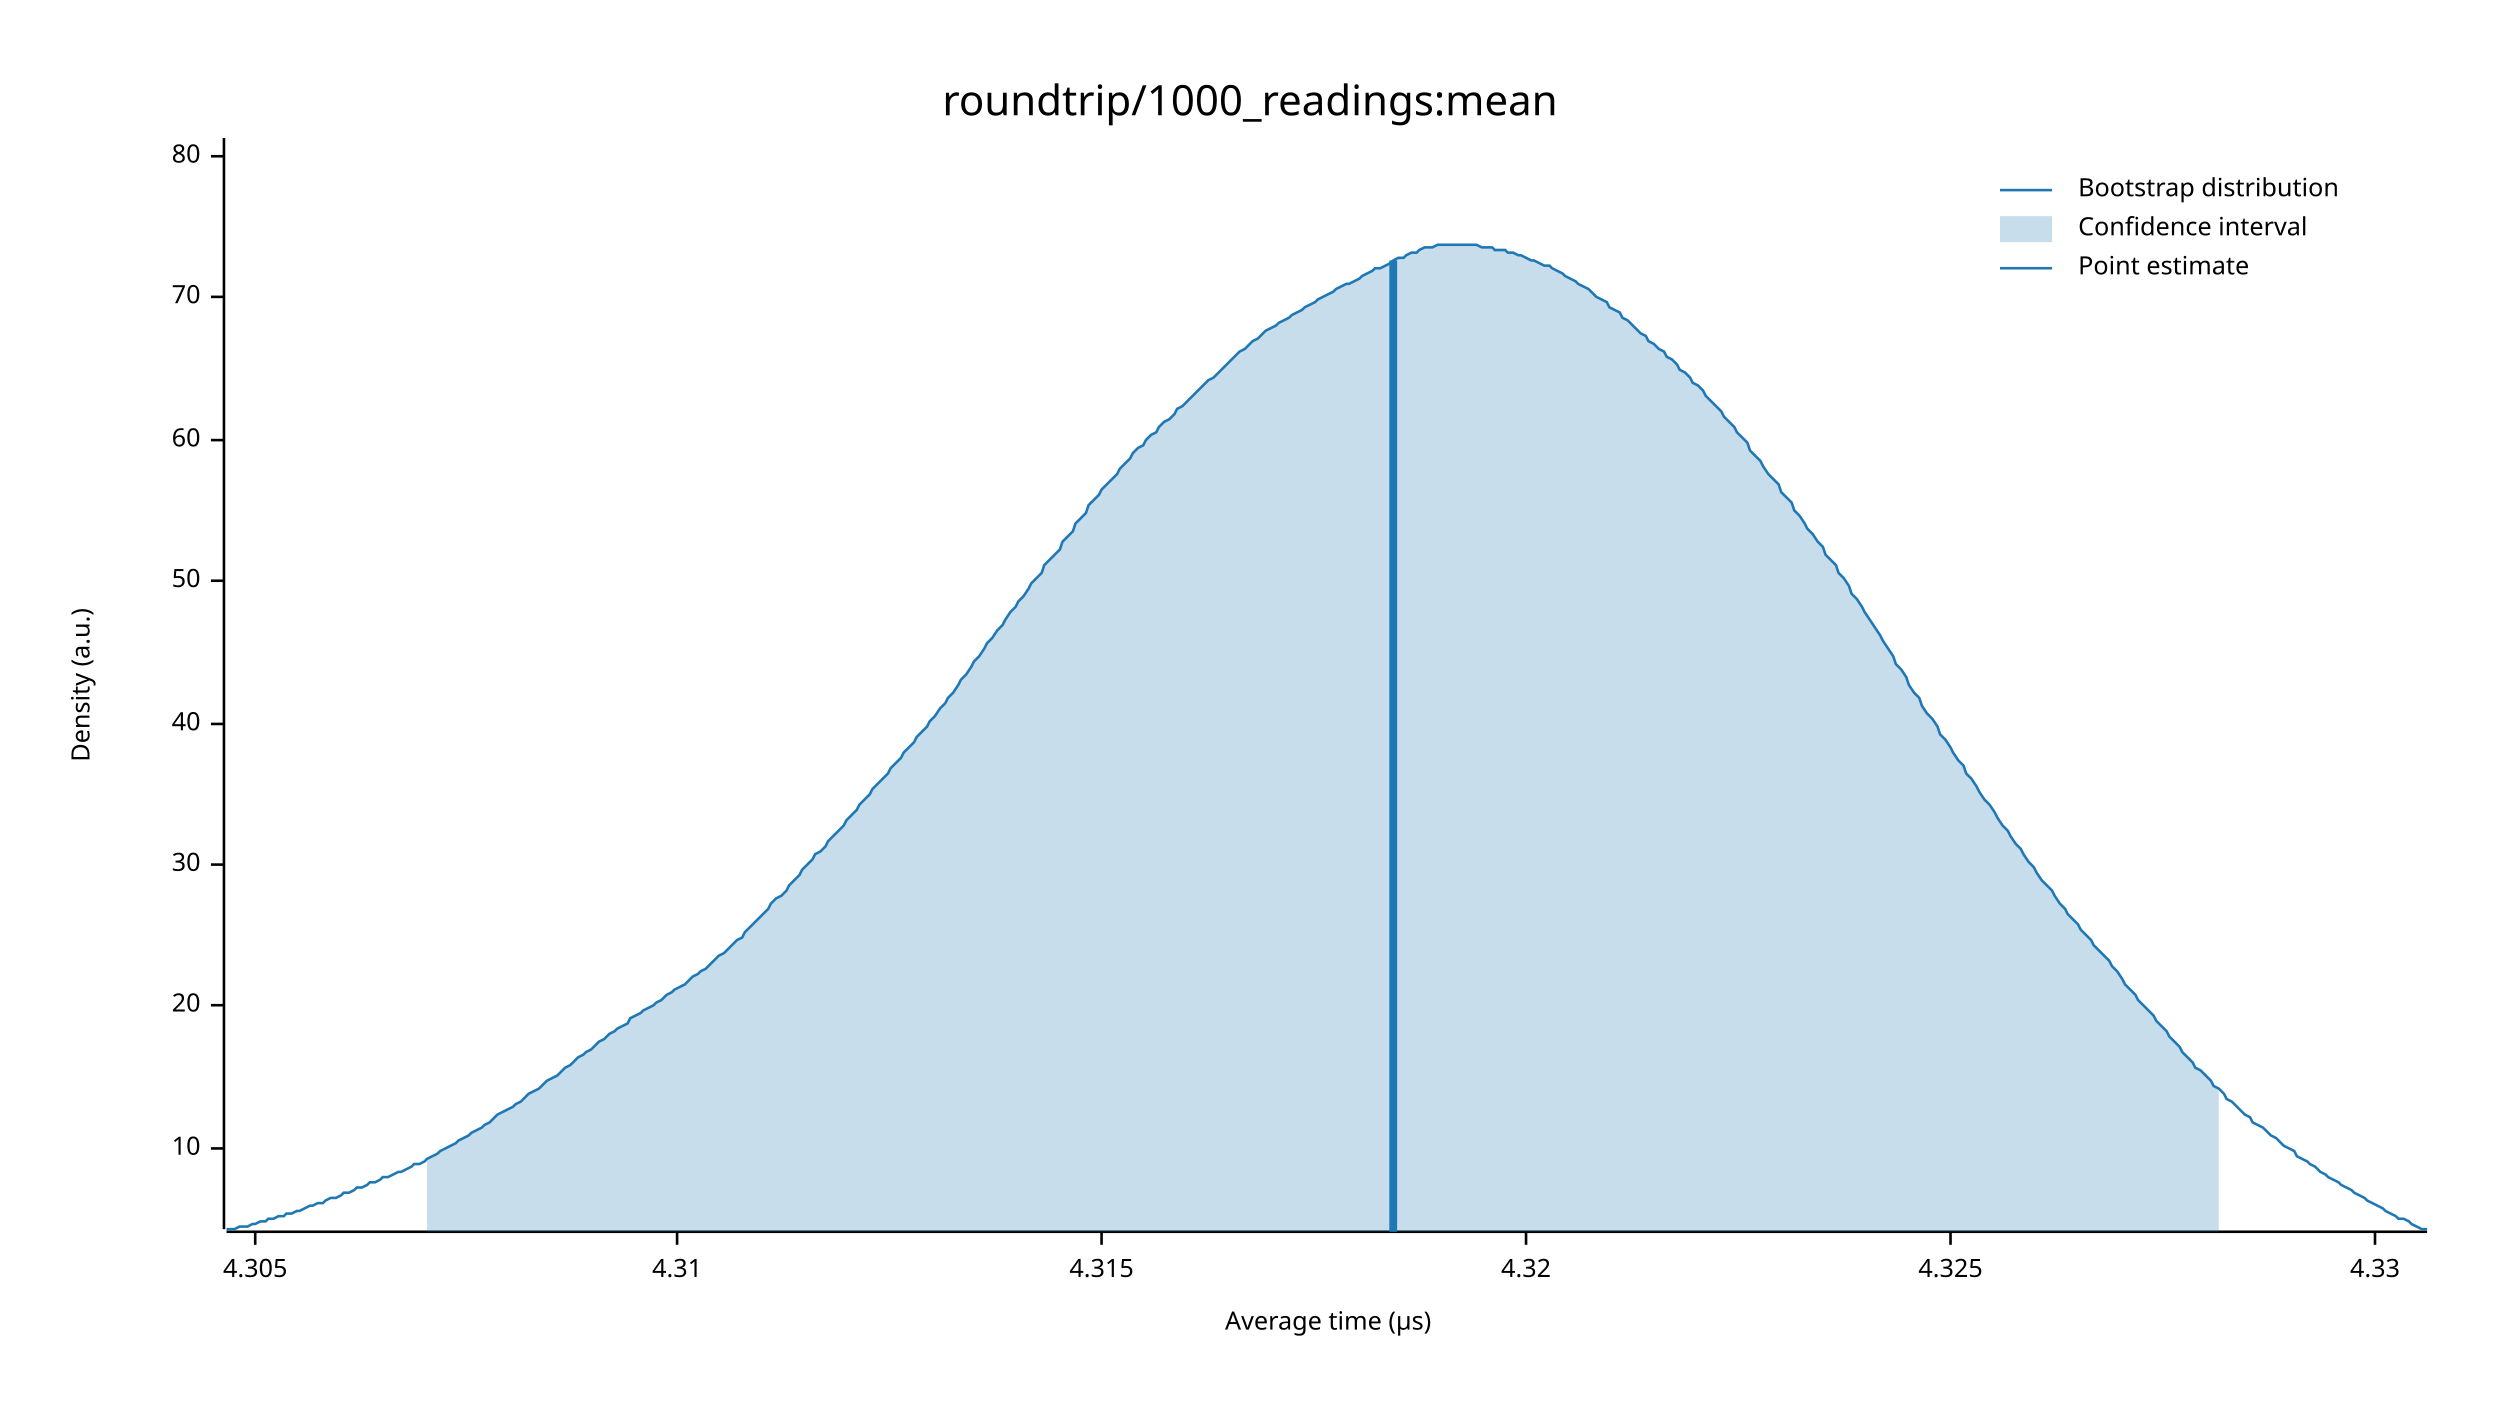
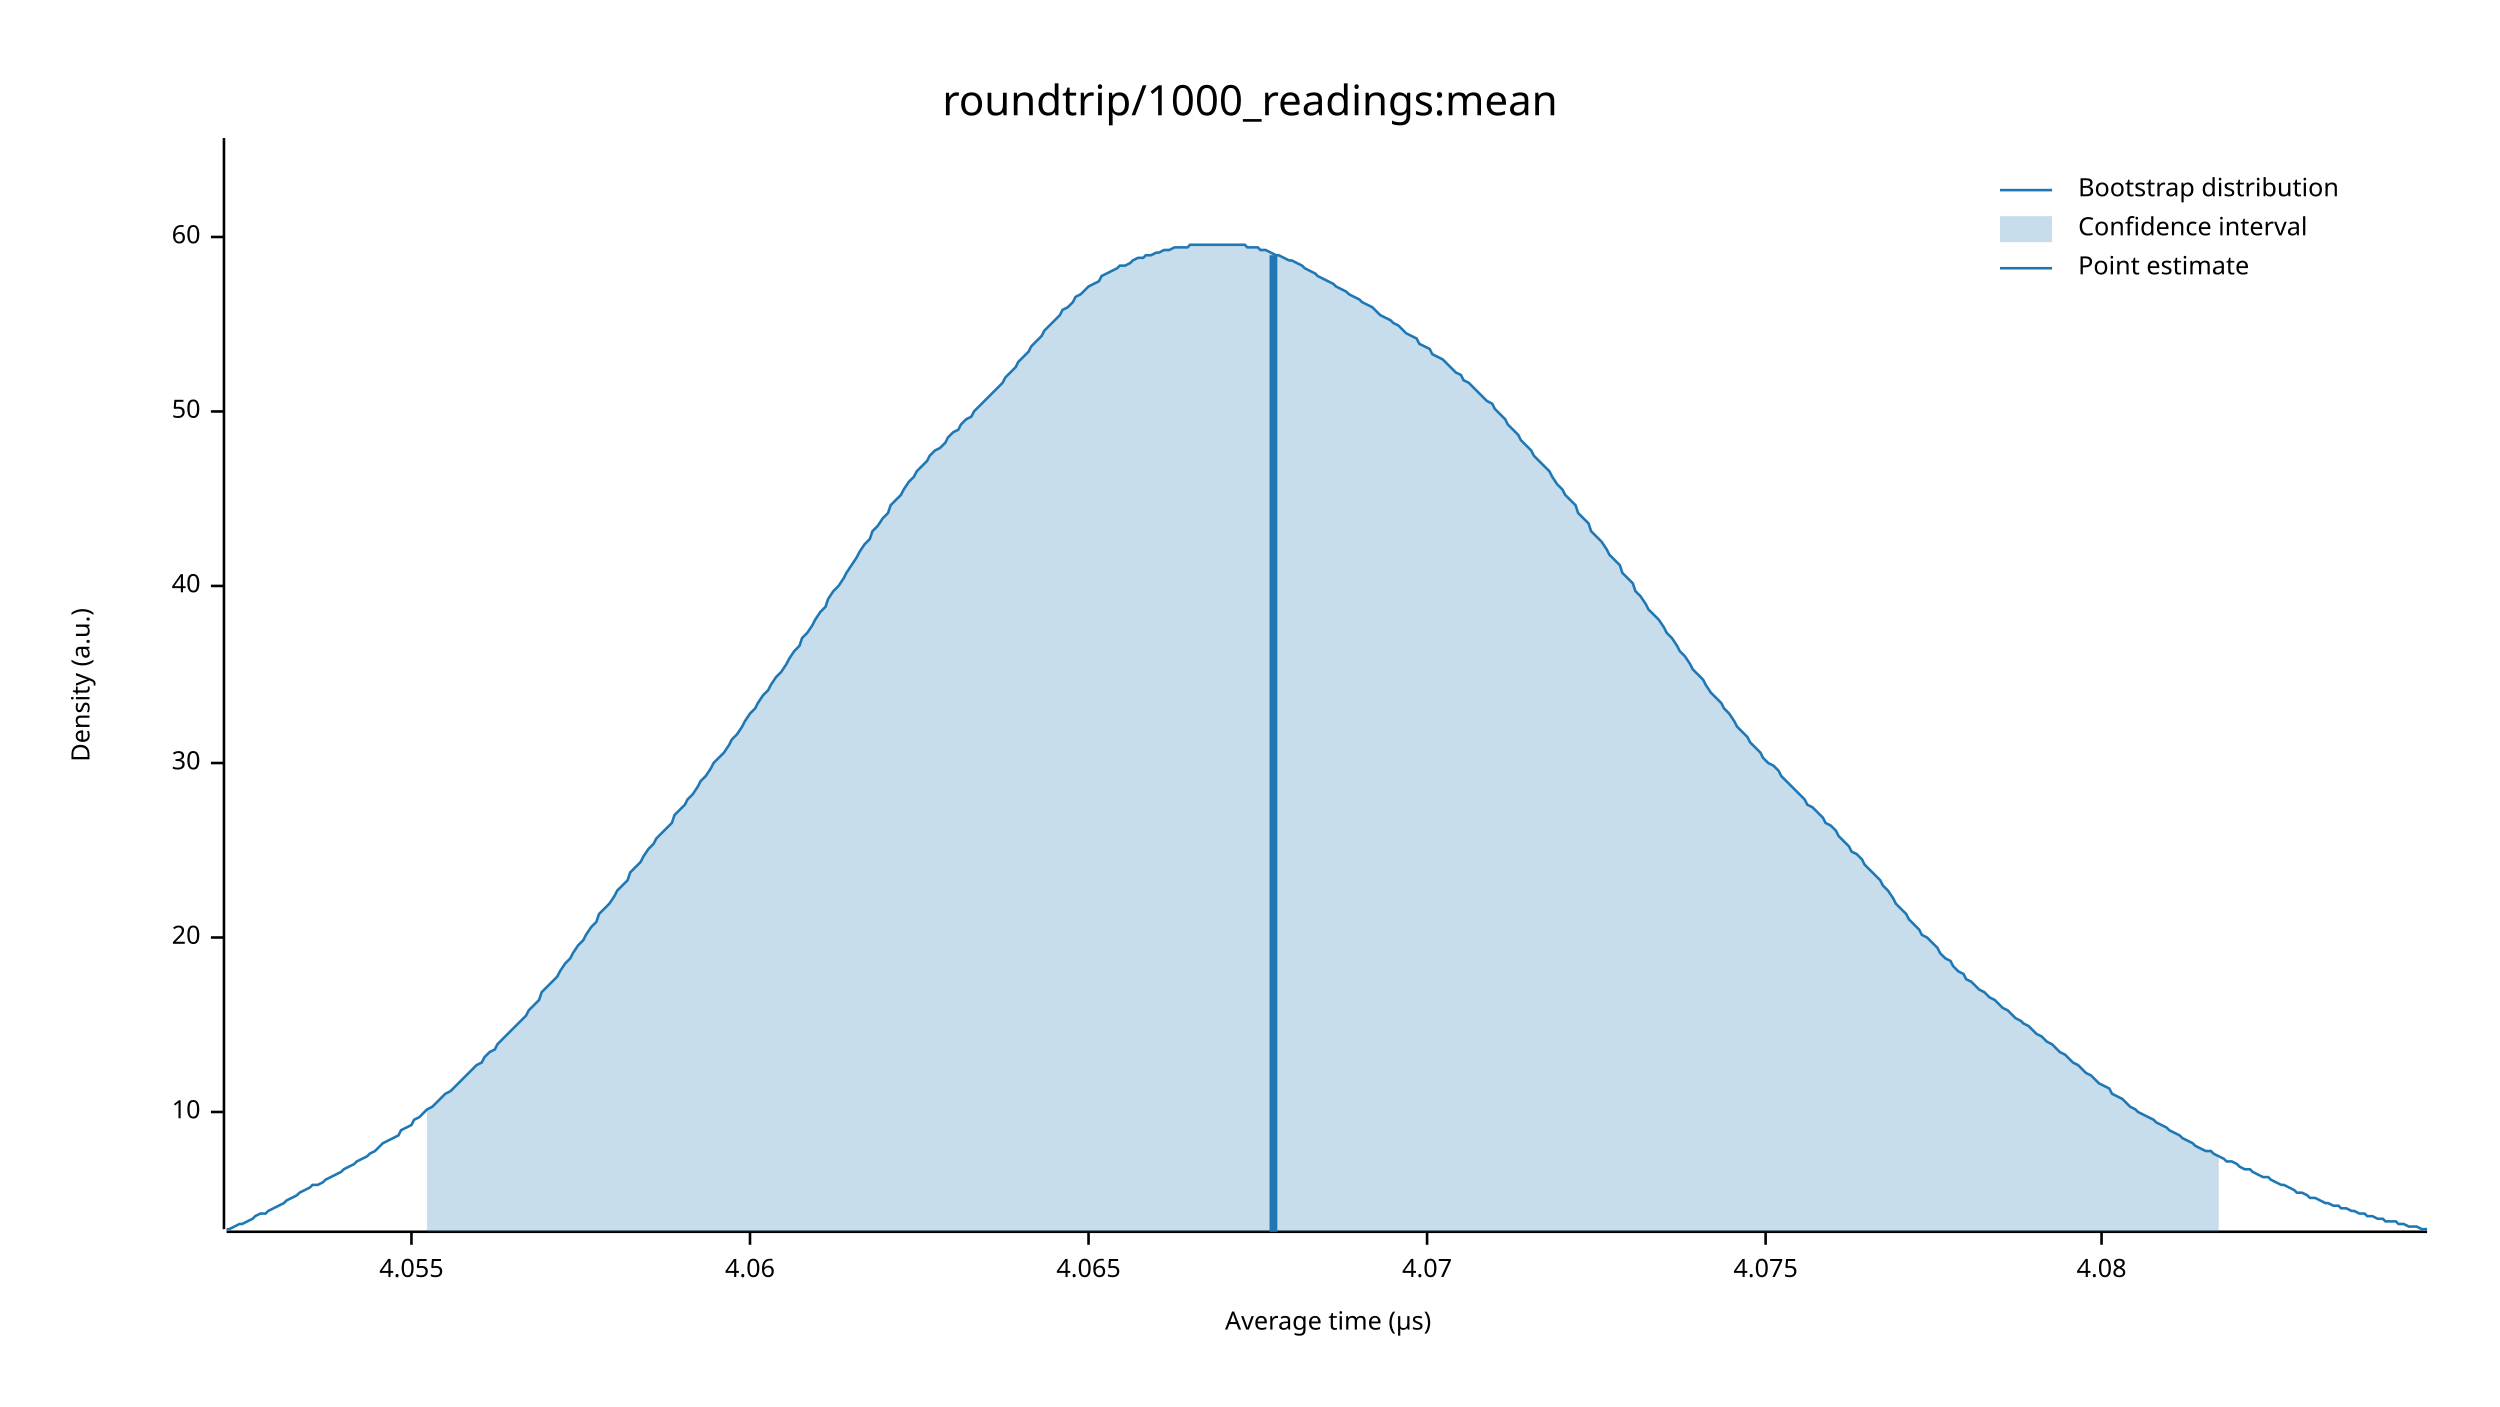
<svg xmlns="http://www.w3.org/2000/svg" width="960" height="540" viewBox="0 0 960 540">
  <text x="480" y="32" dy="0.76em" text-anchor="middle" font-family="sans-serif" font-size="16.129" opacity="1" fill="#000000">
roundtrip/1000_readings:mean
</text>
  <text x="27" y="263" dy="0.76em" text-anchor="middle" font-family="sans-serif" font-size="9.677" opacity="1" fill="#000000" transform="rotate(270, 27, 263)">
Density (a.u.)
</text>
  <text x="510" y="513" dy="-0.5ex" text-anchor="middle" font-family="sans-serif" font-size="9.677" opacity="1" fill="#000000">
Average time (µs)
</text>
  <polyline fill="none" opacity="1" stroke="#000000" stroke-width="1" points="86,53 86,472 " />
-   <text x="77" y="441" dy="0.5ex" text-anchor="end" font-family="sans-serif" font-size="9.677" opacity="1" fill="#000000">
+   <text x="77" y="427" dy="0.5ex" text-anchor="end" font-family="sans-serif" font-size="9.677" opacity="1" fill="#000000">
10
</text>
-   <polyline fill="none" opacity="1" stroke="#000000" stroke-width="1" points="81,441 86,441 " />
-   <text x="77" y="386" dy="0.5ex" text-anchor="end" font-family="sans-serif" font-size="9.677" opacity="1" fill="#000000">
+   <polyline fill="none" opacity="1" stroke="#000000" stroke-width="1" points="81,427 86,427 " />
+   <text x="77" y="360" dy="0.5ex" text-anchor="end" font-family="sans-serif" font-size="9.677" opacity="1" fill="#000000">
20
</text>
-   <polyline fill="none" opacity="1" stroke="#000000" stroke-width="1" points="81,386 86,386 " />
-   <text x="77" y="332" dy="0.5ex" text-anchor="end" font-family="sans-serif" font-size="9.677" opacity="1" fill="#000000">
+   <polyline fill="none" opacity="1" stroke="#000000" stroke-width="1" points="81,360 86,360 " />
+   <text x="77" y="293" dy="0.5ex" text-anchor="end" font-family="sans-serif" font-size="9.677" opacity="1" fill="#000000">
30
</text>
-   <polyline fill="none" opacity="1" stroke="#000000" stroke-width="1" points="81,332 86,332 " />
-   <text x="77" y="278" dy="0.5ex" text-anchor="end" font-family="sans-serif" font-size="9.677" opacity="1" fill="#000000">
+   <polyline fill="none" opacity="1" stroke="#000000" stroke-width="1" points="81,293 86,293 " />
+   <text x="77" y="225" dy="0.5ex" text-anchor="end" font-family="sans-serif" font-size="9.677" opacity="1" fill="#000000">
40
</text>
-   <polyline fill="none" opacity="1" stroke="#000000" stroke-width="1" points="81,278 86,278 " />
-   <text x="77" y="223" dy="0.5ex" text-anchor="end" font-family="sans-serif" font-size="9.677" opacity="1" fill="#000000">
+   <polyline fill="none" opacity="1" stroke="#000000" stroke-width="1" points="81,225 86,225 " />
+   <text x="77" y="158" dy="0.5ex" text-anchor="end" font-family="sans-serif" font-size="9.677" opacity="1" fill="#000000">
50
</text>
-   <polyline fill="none" opacity="1" stroke="#000000" stroke-width="1" points="81,223 86,223 " />
-   <text x="77" y="169" dy="0.5ex" text-anchor="end" font-family="sans-serif" font-size="9.677" opacity="1" fill="#000000">
+   <polyline fill="none" opacity="1" stroke="#000000" stroke-width="1" points="81,158 86,158 " />
+   <text x="77" y="91" dy="0.5ex" text-anchor="end" font-family="sans-serif" font-size="9.677" opacity="1" fill="#000000">
60
</text>
-   <polyline fill="none" opacity="1" stroke="#000000" stroke-width="1" points="81,169 86,169 " />
-   <text x="77" y="114" dy="0.5ex" text-anchor="end" font-family="sans-serif" font-size="9.677" opacity="1" fill="#000000">
- 70
+   <polyline fill="none" opacity="1" stroke="#000000" stroke-width="1" points="81,91 86,91 " />
+   <polyline fill="none" opacity="1" stroke="#000000" stroke-width="1" points="87,473 932,473 " />
+   <text x="158" y="483" dy="0.76em" text-anchor="middle" font-family="sans-serif" font-size="9.677" opacity="1" fill="#000000">
+ 4.055
</text>
-   <polyline fill="none" opacity="1" stroke="#000000" stroke-width="1" points="81,114 86,114 " />
-   <text x="77" y="60" dy="0.5ex" text-anchor="end" font-family="sans-serif" font-size="9.677" opacity="1" fill="#000000">
- 80
+   <polyline fill="none" opacity="1" stroke="#000000" stroke-width="1" points="158,473 158,478 " />
+   <text x="288" y="483" dy="0.76em" text-anchor="middle" font-family="sans-serif" font-size="9.677" opacity="1" fill="#000000">
+ 4.06
</text>
-   <polyline fill="none" opacity="1" stroke="#000000" stroke-width="1" points="81,60 86,60 " />
-   <polyline fill="none" opacity="1" stroke="#000000" stroke-width="1" points="87,473 932,473 " />
-   <text x="98" y="483" dy="0.76em" text-anchor="middle" font-family="sans-serif" font-size="9.677" opacity="1" fill="#000000">
- 4.305
+   <polyline fill="none" opacity="1" stroke="#000000" stroke-width="1" points="288,473 288,478 " />
+   <text x="418" y="483" dy="0.76em" text-anchor="middle" font-family="sans-serif" font-size="9.677" opacity="1" fill="#000000">
+ 4.065
</text>
-   <polyline fill="none" opacity="1" stroke="#000000" stroke-width="1" points="98,473 98,478 " />
-   <text x="260" y="483" dy="0.76em" text-anchor="middle" font-family="sans-serif" font-size="9.677" opacity="1" fill="#000000">
- 4.31
+   <polyline fill="none" opacity="1" stroke="#000000" stroke-width="1" points="418,473 418,478 " />
+   <text x="548" y="483" dy="0.76em" text-anchor="middle" font-family="sans-serif" font-size="9.677" opacity="1" fill="#000000">
+ 4.07
</text>
-   <polyline fill="none" opacity="1" stroke="#000000" stroke-width="1" points="260,473 260,478 " />
-   <text x="423" y="483" dy="0.76em" text-anchor="middle" font-family="sans-serif" font-size="9.677" opacity="1" fill="#000000">
- 4.315
+   <polyline fill="none" opacity="1" stroke="#000000" stroke-width="1" points="548,473 548,478 " />
+   <text x="678" y="483" dy="0.76em" text-anchor="middle" font-family="sans-serif" font-size="9.677" opacity="1" fill="#000000">
+ 4.075
</text>
-   <polyline fill="none" opacity="1" stroke="#000000" stroke-width="1" points="423,473 423,478 " />
-   <text x="586" y="483" dy="0.76em" text-anchor="middle" font-family="sans-serif" font-size="9.677" opacity="1" fill="#000000">
- 4.32
+   <polyline fill="none" opacity="1" stroke="#000000" stroke-width="1" points="678,473 678,478 " />
+   <text x="807" y="483" dy="0.76em" text-anchor="middle" font-family="sans-serif" font-size="9.677" opacity="1" fill="#000000">
+ 4.08
</text>
-   <polyline fill="none" opacity="1" stroke="#000000" stroke-width="1" points="586,473 586,478 " />
-   <text x="749" y="483" dy="0.76em" text-anchor="middle" font-family="sans-serif" font-size="9.677" opacity="1" fill="#000000">
- 4.325
- </text>
-   <polyline fill="none" opacity="1" stroke="#000000" stroke-width="1" points="749,473 749,478 " />
-   <text x="912" y="483" dy="0.76em" text-anchor="middle" font-family="sans-serif" font-size="9.677" opacity="1" fill="#000000">
- 4.33
- </text>
-   <polyline fill="none" opacity="1" stroke="#000000" stroke-width="1" points="912,473 912,478 " />
-   <polyline fill="none" opacity="1" stroke="#1F78B4" stroke-width="1" points="87,472 88,472 90,472 92,471 93,471 95,471 97,470 98,470 100,469 102,469 103,468 105,468 107,467 109,467 110,466 112,466 114,465 115,465 117,464 119,463 120,463 122,462 124,462 125,461 127,460 129,460 131,459 132,458 134,458 136,457 137,456 139,456 141,455 142,454 144,454 146,453 147,452 149,452 151,451 153,450 154,450 156,449 158,448 159,447 161,447 163,446 164,445 166,444 168,443 169,442 171,441 173,440 175,439 176,438 178,437 180,436 181,435 183,434 185,433 186,432 188,431 190,429 191,428 193,427 195,426 197,425 198,424 200,423 202,421 203,420 205,419 207,418 208,417 210,415 212,414 214,413 215,412 217,410 219,409 220,408 222,406 224,405 225,404 227,403 229,401 230,400 232,399 234,397 236,396 237,395 239,394 241,393 242,391 244,390 246,389 247,388 249,387 251,386 252,385 254,384 256,382 258,381 259,380 261,379 263,378 264,377 266,375 268,374 269,373 271,372 273,370 274,369 276,367 278,366 280,364 281,363 283,361 285,360 286,358 288,356 290,354 291,353 293,351 295,349 296,347 298,345 300,344 302,342 303,340 305,338 307,336 308,334 310,332 312,330 313,328 315,327 317,325 318,323 320,321 322,319 324,317 325,315 327,313 329,311 330,309 332,307 334,305 335,303 337,301 339,299 341,297 342,295 344,293 346,291 347,289 349,287 351,285 352,283 354,281 356,279 357,277 359,275 361,272 363,270 364,268 366,266 368,263 369,261 371,259 373,256 374,254 376,252 378,249 379,247 381,245 383,242 385,240 386,238 388,235 390,233 391,231 393,229 395,226 396,224 398,222 400,220 401,217 403,215 405,213 407,211 408,208 410,206 412,204 413,201 415,199 417,197 418,194 420,192 422,190 423,188 425,186 427,184 429,182 430,180 432,178 434,176 435,174 437,172 439,171 440,169 442,167 444,166 445,164 447,162 449,161 451,159 452,157 454,156 456,154 457,153 459,151 461,149 462,148 464,146 466,145 468,143 469,142 471,140 473,138 474,137 476,135 478,134 479,133 481,131 483,130 484,129 486,127 488,126 490,125 491,124 493,123 495,122 496,121 498,120 500,119 501,118 503,117 505,116 506,115 508,114 510,113 512,112 513,111 515,110 517,109 518,109 520,108 522,107 523,106 525,105 527,104 528,103 530,103 532,102 534,101 535,100 537,99 539,99 540,98 542,97 544,97 545,96 547,95 549,95 550,95 552,94 554,94 556,94 557,94 559,94 561,94 562,94 564,94 566,94 567,94 569,95 571,95 573,95 574,96 576,96 578,96 579,97 581,97 583,98 584,98 586,99 588,100 589,100 591,101 593,102 595,102 596,103 598,104 600,105 601,106 603,107 605,108 606,109 608,110 610,111 611,112 613,114 615,115 617,116 618,118 620,119 622,120 623,122 625,123 627,125 628,126 630,128 632,129 633,131 635,132 637,134 639,135 640,137 642,138 644,140 645,142 647,143 649,145 650,147 652,148 654,150 655,152 657,154 659,156 661,158 662,160 664,162 666,164 667,166 669,168 671,170 672,173 674,175 676,177 677,179 679,182 681,184 683,186 684,189 686,191 688,193 689,196 691,198 693,201 694,203 696,205 698,208 700,210 701,213 703,215 705,217 706,220 708,222 710,225 711,228 713,230 715,233 716,235 718,238 720,241 722,244 723,246 725,249 727,252 728,255 730,257 732,260 733,263 735,266 737,268 738,271 740,274 742,276 744,279 745,282 747,284 749,287 750,289 752,292 754,294 755,297 757,299 759,302 760,304 762,307 764,309 766,312 767,314 769,317 771,319 772,321 774,324 776,326 777,328 779,331 781,333 782,335 784,338 786,340 788,342 789,344 791,347 793,349 794,351 796,353 798,355 799,357 801,359 803,361 804,363 806,365 808,367 810,369 811,371 813,373 815,376 816,378 818,380 820,382 821,384 823,386 825,388 827,390 828,392 830,394 832,396 833,398 835,400 837,402 838,404 840,406 842,408 843,410 845,411 847,413 849,415 850,417 852,418 854,420 855,422 857,423 859,425 860,426 862,428 864,429 865,431 867,432 869,433 871,435 872,436 874,437 876,439 877,440 879,441 881,442 882,444 884,445 886,446 887,447 889,448 891,450 893,451 894,452 896,453 898,454 899,455 901,456 903,457 904,458 906,459 908,460 909,461 911,462 913,463 915,464 916,465 918,466 920,467 921,468 923,468 925,469 926,470 928,471 930,472 932,472 " />
-   <polygon opacity="0.25" fill="#1F78B4" points="164,445 166,444 168,443 169,442 171,441 173,440 175,439 176,438 178,437 180,436 181,435 183,434 185,433 186,432 188,431 190,429 191,428 193,427 195,426 197,425 198,424 200,423 202,421 203,420 205,419 207,418 208,417 210,415 212,414 214,413 215,412 217,410 219,409 220,408 222,406 224,405 225,404 227,403 229,401 230,400 232,399 234,397 236,396 237,395 239,394 241,393 242,391 244,390 246,389 247,388 249,387 251,386 252,385 254,384 256,382 258,381 259,380 261,379 263,378 264,377 266,375 268,374 269,373 271,372 273,370 274,369 276,367 278,366 280,364 281,363 283,361 285,360 286,358 288,356 290,354 291,353 293,351 295,349 296,347 298,345 300,344 302,342 303,340 305,338 307,336 308,334 310,332 312,330 313,328 315,327 317,325 318,323 320,321 322,319 324,317 325,315 327,313 329,311 330,309 332,307 334,305 335,303 337,301 339,299 341,297 342,295 344,293 346,291 347,289 349,287 351,285 352,283 354,281 356,279 357,277 359,275 361,272 363,270 364,268 366,266 368,263 369,261 371,259 373,256 374,254 376,252 378,249 379,247 381,245 383,242 385,240 386,238 388,235 390,233 391,231 393,229 395,226 396,224 398,222 400,220 401,217 403,215 405,213 407,211 408,208 410,206 412,204 413,201 415,199 417,197 418,194 420,192 422,190 423,188 425,186 427,184 429,182 430,180 432,178 434,176 435,174 437,172 439,171 440,169 442,167 444,166 445,164 447,162 449,161 451,159 452,157 454,156 456,154 457,153 459,151 461,149 462,148 464,146 466,145 468,143 469,142 471,140 473,138 474,137 476,135 478,134 479,133 481,131 483,130 484,129 486,127 488,126 490,125 491,124 493,123 495,122 496,121 498,120 500,119 501,118 503,117 505,116 506,115 508,114 510,113 512,112 513,111 515,110 517,109 518,109 520,108 522,107 523,106 525,105 527,104 528,103 530,103 532,102 534,101 535,100 537,99 539,99 540,98 542,97 544,97 545,96 547,95 549,95 550,95 552,94 554,94 556,94 557,94 559,94 561,94 562,94 564,94 566,94 567,94 569,95 571,95 573,95 574,96 576,96 578,96 579,97 581,97 583,98 584,98 586,99 588,100 589,100 591,101 593,102 595,102 596,103 598,104 600,105 601,106 603,107 605,108 606,109 608,110 610,111 611,112 613,114 615,115 617,116 618,118 620,119 622,120 623,122 625,123 627,125 628,126 630,128 632,129 633,131 635,132 637,134 639,135 640,137 642,138 644,140 645,142 647,143 649,145 650,147 652,148 654,150 655,152 657,154 659,156 661,158 662,160 664,162 666,164 667,166 669,168 671,170 672,173 674,175 676,177 677,179 679,182 681,184 683,186 684,189 686,191 688,193 689,196 691,198 693,201 694,203 696,205 698,208 700,210 701,213 703,215 705,217 706,220 708,222 710,225 711,228 713,230 715,233 716,235 718,238 720,241 722,244 723,246 725,249 727,252 728,255 730,257 732,260 733,263 735,266 737,268 738,271 740,274 742,276 744,279 745,282 747,284 749,287 750,289 752,292 754,294 755,297 757,299 759,302 760,304 762,307 764,309 766,312 767,314 769,317 771,319 772,321 774,324 776,326 777,328 779,331 781,333 782,335 784,338 786,340 788,342 789,344 791,347 793,349 794,351 796,353 798,355 799,357 801,359 803,361 804,363 806,365 808,367 810,369 811,371 813,373 815,376 816,378 818,380 820,382 821,384 823,386 825,388 827,390 828,392 830,394 832,396 833,398 835,400 837,402 838,404 840,406 842,408 843,410 845,411 847,413 849,415 850,417 852,418 852,473 164,473 " />
-   <polyline fill="none" opacity="1" stroke="#1F78B4" stroke-width="3" points="535,473 535,100 " />
+   <polyline fill="none" opacity="1" stroke="#000000" stroke-width="1" points="807,473 807,478 " />
+   <polyline fill="none" opacity="1" stroke="#1F78B4" stroke-width="1" points="87,472 88,472 90,471 92,470 93,470 95,469 97,468 98,467 100,466 102,466 103,465 105,464 107,463 109,462 110,461 112,460 114,459 115,458 117,457 119,456 120,455 122,455 124,454 125,453 127,452 129,451 131,450 132,449 134,448 136,447 137,446 139,445 141,444 142,443 144,442 146,440 147,439 149,438 151,437 153,436 154,434 156,433 158,432 159,430 161,429 163,427 164,426 166,425 168,423 169,422 171,420 173,419 175,417 176,416 178,414 180,412 181,411 183,409 185,408 186,406 188,404 190,403 191,401 193,399 195,397 197,395 198,394 200,392 202,390 203,388 205,386 207,384 208,381 210,379 212,377 214,375 215,373 217,370 219,368 220,366 222,363 224,361 225,359 227,356 229,354 230,351 232,349 234,347 236,344 237,342 239,340 241,338 242,335 244,333 246,331 247,329 249,326 251,324 252,322 254,320 256,318 258,316 259,313 261,311 263,309 264,307 266,305 268,302 269,300 271,298 273,295 274,293 276,291 278,289 280,286 281,284 283,282 285,279 286,277 288,274 290,272 291,270 293,267 295,265 296,263 298,260 300,258 302,255 303,253 305,250 307,248 308,245 310,243 312,240 313,238 315,235 317,233 318,230 320,227 322,225 324,222 325,220 327,217 329,214 330,212 332,209 334,207 335,204 337,202 339,199 341,197 342,194 344,192 346,190 347,188 349,185 351,183 352,181 354,179 356,177 357,175 359,173 361,172 363,170 364,168 366,166 368,165 369,163 371,161 373,160 374,158 376,156 378,154 379,153 381,151 383,149 385,147 386,145 388,143 390,141 391,139 393,137 395,135 396,133 398,131 400,129 401,127 403,125 405,123 407,121 408,119 410,118 412,116 413,114 415,113 417,111 418,110 420,109 422,108 423,106 425,105 427,104 429,103 430,102 432,102 434,101 435,100 437,99 439,99 440,98 442,98 444,97 445,97 447,96 449,96 451,95 452,95 454,95 456,95 457,94 459,94 461,94 462,94 464,94 466,94 468,94 469,94 471,94 473,94 474,94 476,94 478,94 479,95 481,95 483,95 484,96 486,96 488,97 490,98 491,98 493,99 495,100 496,100 498,101 500,102 501,103 503,104 505,105 506,106 508,107 510,108 512,109 513,110 515,111 517,112 518,113 520,114 522,115 523,116 525,117 527,118 528,119 530,121 532,122 534,123 535,124 537,125 539,127 540,128 542,129 544,130 545,132 547,133 549,134 550,136 552,137 554,138 556,140 557,141 559,143 561,144 562,146 564,147 566,149 567,150 569,152 571,154 573,155 574,157 576,159 578,161 579,163 581,165 583,167 584,169 586,171 588,173 589,175 591,177 593,179 595,181 596,183 598,186 600,188 601,190 603,192 605,194 606,197 608,199 610,201 611,204 613,206 615,208 617,211 618,213 620,215 622,217 623,220 625,222 627,224 628,227 630,229 632,232 633,234 635,236 637,238 639,241 640,243 642,245 644,248 645,250 647,252 649,255 650,257 652,259 654,261 655,263 657,266 659,268 661,270 662,272 664,274 666,277 667,279 669,281 671,283 672,285 674,287 676,289 677,291 679,293 681,294 683,296 684,298 686,300 688,302 689,303 691,305 693,307 694,309 696,310 698,312 700,314 701,316 703,317 705,319 706,321 708,323 710,325 711,327 713,328 715,330 716,332 718,334 720,336 722,338 723,340 725,342 727,345 728,347 730,349 732,351 733,353 735,355 737,357 738,359 740,360 742,362 744,364 745,366 747,368 749,369 750,371 752,373 754,374 755,376 757,377 759,379 760,380 762,381 764,383 766,384 767,385 769,387 771,388 772,389 774,391 776,392 777,393 779,394 781,396 782,397 784,398 786,400 788,401 789,402 791,404 793,405 794,406 796,408 798,409 799,410 801,412 803,413 804,414 806,416 808,417 810,418 811,420 813,421 815,422 816,423 818,425 820,426 821,427 823,428 825,429 827,430 828,431 830,432 832,433 833,434 835,435 837,436 838,437 840,438 842,439 843,440 845,441 847,442 849,442 850,443 852,444 854,445 855,446 857,446 859,447 860,448 862,449 864,449 865,450 867,451 869,452 871,452 872,453 874,454 876,455 877,455 879,456 881,457 882,458 884,458 886,459 887,460 889,460 891,461 893,462 894,462 896,463 898,463 899,464 901,464 903,465 904,465 906,466 908,466 909,467 911,467 913,468 915,468 916,469 918,469 920,469 921,470 923,470 925,471 926,471 928,471 930,472 932,472 " />
+   <polygon opacity="0.25" fill="#1F78B4" points="164,426 166,425 168,423 169,422 171,420 173,419 175,417 176,416 178,414 180,412 181,411 183,409 185,408 186,406 188,404 190,403 191,401 193,399 195,397 197,395 198,394 200,392 202,390 203,388 205,386 207,384 208,381 210,379 212,377 214,375 215,373 217,370 219,368 220,366 222,363 224,361 225,359 227,356 229,354 230,351 232,349 234,347 236,344 237,342 239,340 241,338 242,335 244,333 246,331 247,329 249,326 251,324 252,322 254,320 256,318 258,316 259,313 261,311 263,309 264,307 266,305 268,302 269,300 271,298 273,295 274,293 276,291 278,289 280,286 281,284 283,282 285,279 286,277 288,274 290,272 291,270 293,267 295,265 296,263 298,260 300,258 302,255 303,253 305,250 307,248 308,245 310,243 312,240 313,238 315,235 317,233 318,230 320,227 322,225 324,222 325,220 327,217 329,214 330,212 332,209 334,207 335,204 337,202 339,199 341,197 342,194 344,192 346,190 347,188 349,185 351,183 352,181 354,179 356,177 357,175 359,173 361,172 363,170 364,168 366,166 368,165 369,163 371,161 373,160 374,158 376,156 378,154 379,153 381,151 383,149 385,147 386,145 388,143 390,141 391,139 393,137 395,135 396,133 398,131 400,129 401,127 403,125 405,123 407,121 408,119 410,118 412,116 413,114 415,113 417,111 418,110 420,109 422,108 423,106 425,105 427,104 429,103 430,102 432,102 434,101 435,100 437,99 439,99 440,98 442,98 444,97 445,97 447,96 449,96 451,95 452,95 454,95 456,95 457,94 459,94 461,94 462,94 464,94 466,94 468,94 469,94 471,94 473,94 474,94 476,94 478,94 479,95 481,95 483,95 484,96 486,96 488,97 490,98 491,98 493,99 495,100 496,100 498,101 500,102 501,103 503,104 505,105 506,106 508,107 510,108 512,109 513,110 515,111 517,112 518,113 520,114 522,115 523,116 525,117 527,118 528,119 530,121 532,122 534,123 535,124 537,125 539,127 540,128 542,129 544,130 545,132 547,133 549,134 550,136 552,137 554,138 556,140 557,141 559,143 561,144 562,146 564,147 566,149 567,150 569,152 571,154 573,155 574,157 576,159 578,161 579,163 581,165 583,167 584,169 586,171 588,173 589,175 591,177 593,179 595,181 596,183 598,186 600,188 601,190 603,192 605,194 606,197 608,199 610,201 611,204 613,206 615,208 617,211 618,213 620,215 622,217 623,220 625,222 627,224 628,227 630,229 632,232 633,234 635,236 637,238 639,241 640,243 642,245 644,248 645,250 647,252 649,255 650,257 652,259 654,261 655,263 657,266 659,268 661,270 662,272 664,274 666,277 667,279 669,281 671,283 672,285 674,287 676,289 677,291 679,293 681,294 683,296 684,298 686,300 688,302 689,303 691,305 693,307 694,309 696,310 698,312 700,314 701,316 703,317 705,319 706,321 708,323 710,325 711,327 713,328 715,330 716,332 718,334 720,336 722,338 723,340 725,342 727,345 728,347 730,349 732,351 733,353 735,355 737,357 738,359 740,360 742,362 744,364 745,366 747,368 749,369 750,371 752,373 754,374 755,376 757,377 759,379 760,380 762,381 764,383 766,384 767,385 769,387 771,388 772,389 774,391 776,392 777,393 779,394 781,396 782,397 784,398 786,400 788,401 789,402 791,404 793,405 794,406 796,408 798,409 799,410 801,412 803,413 804,414 806,416 808,417 810,418 811,420 813,421 815,422 816,423 818,425 820,426 821,427 823,428 825,429 827,430 828,431 830,432 832,433 833,434 835,435 837,436 838,437 840,438 842,439 843,440 845,441 847,442 849,442 850,443 852,444 852,473 164,473 " />
+   <polyline fill="none" opacity="1" stroke="#1F78B4" stroke-width="3" points="489,473 489,98 " />
  <text x="798" y="68" dy="0.76em" text-anchor="start" font-family="sans-serif" font-size="9.677" opacity="1" fill="#000000">
Bootstrap distribution
</text>
  <text x="798" y="83" dy="0.76em" text-anchor="start" font-family="sans-serif" font-size="9.677" opacity="1" fill="#000000">
Confidence interval
</text>
  <text x="798" y="98" dy="0.76em" text-anchor="start" font-family="sans-serif" font-size="9.677" opacity="1" fill="#000000">
Point estimate
</text>
  <polyline fill="none" opacity="1" stroke="#1F78B4" stroke-width="1" points="768,73 788,73 " />
  <rect x="768" y="83" width="20" height="10" opacity="0.25" fill="#1F78B4" stroke="none" />
  <polyline fill="none" opacity="1" stroke="#1F78B4" stroke-width="1" points="768,103 788,103 " />
</svg>
